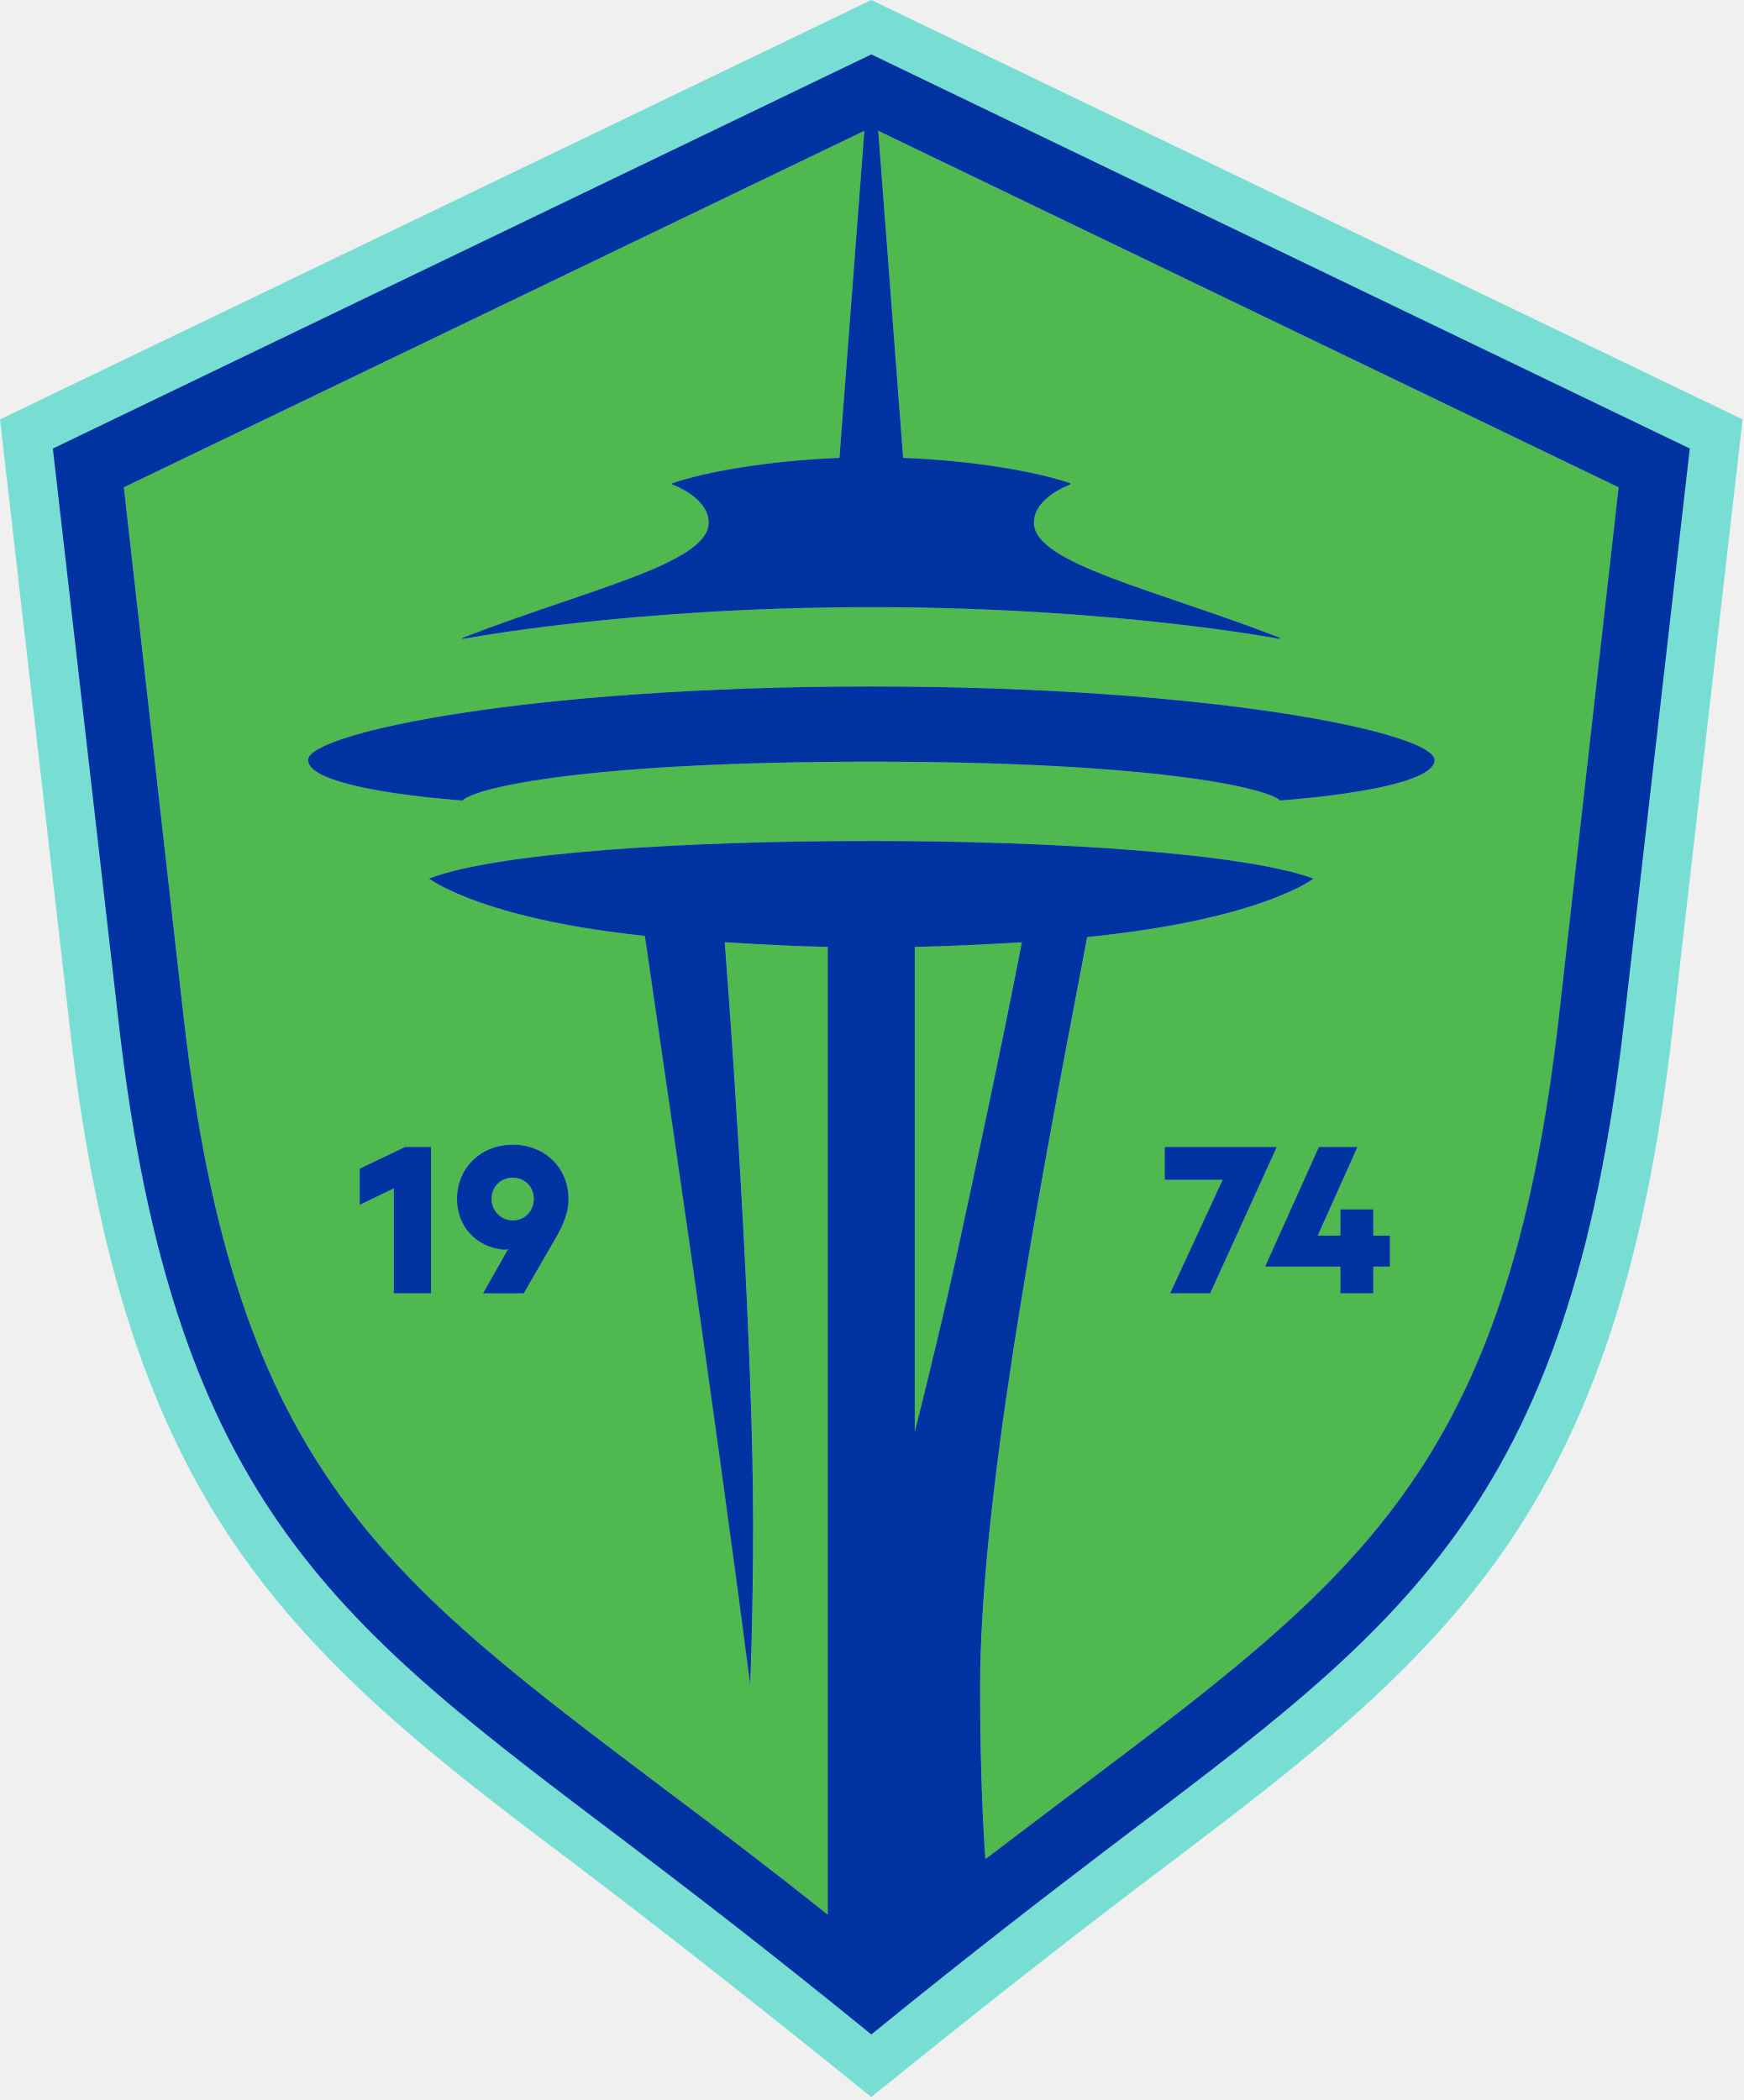
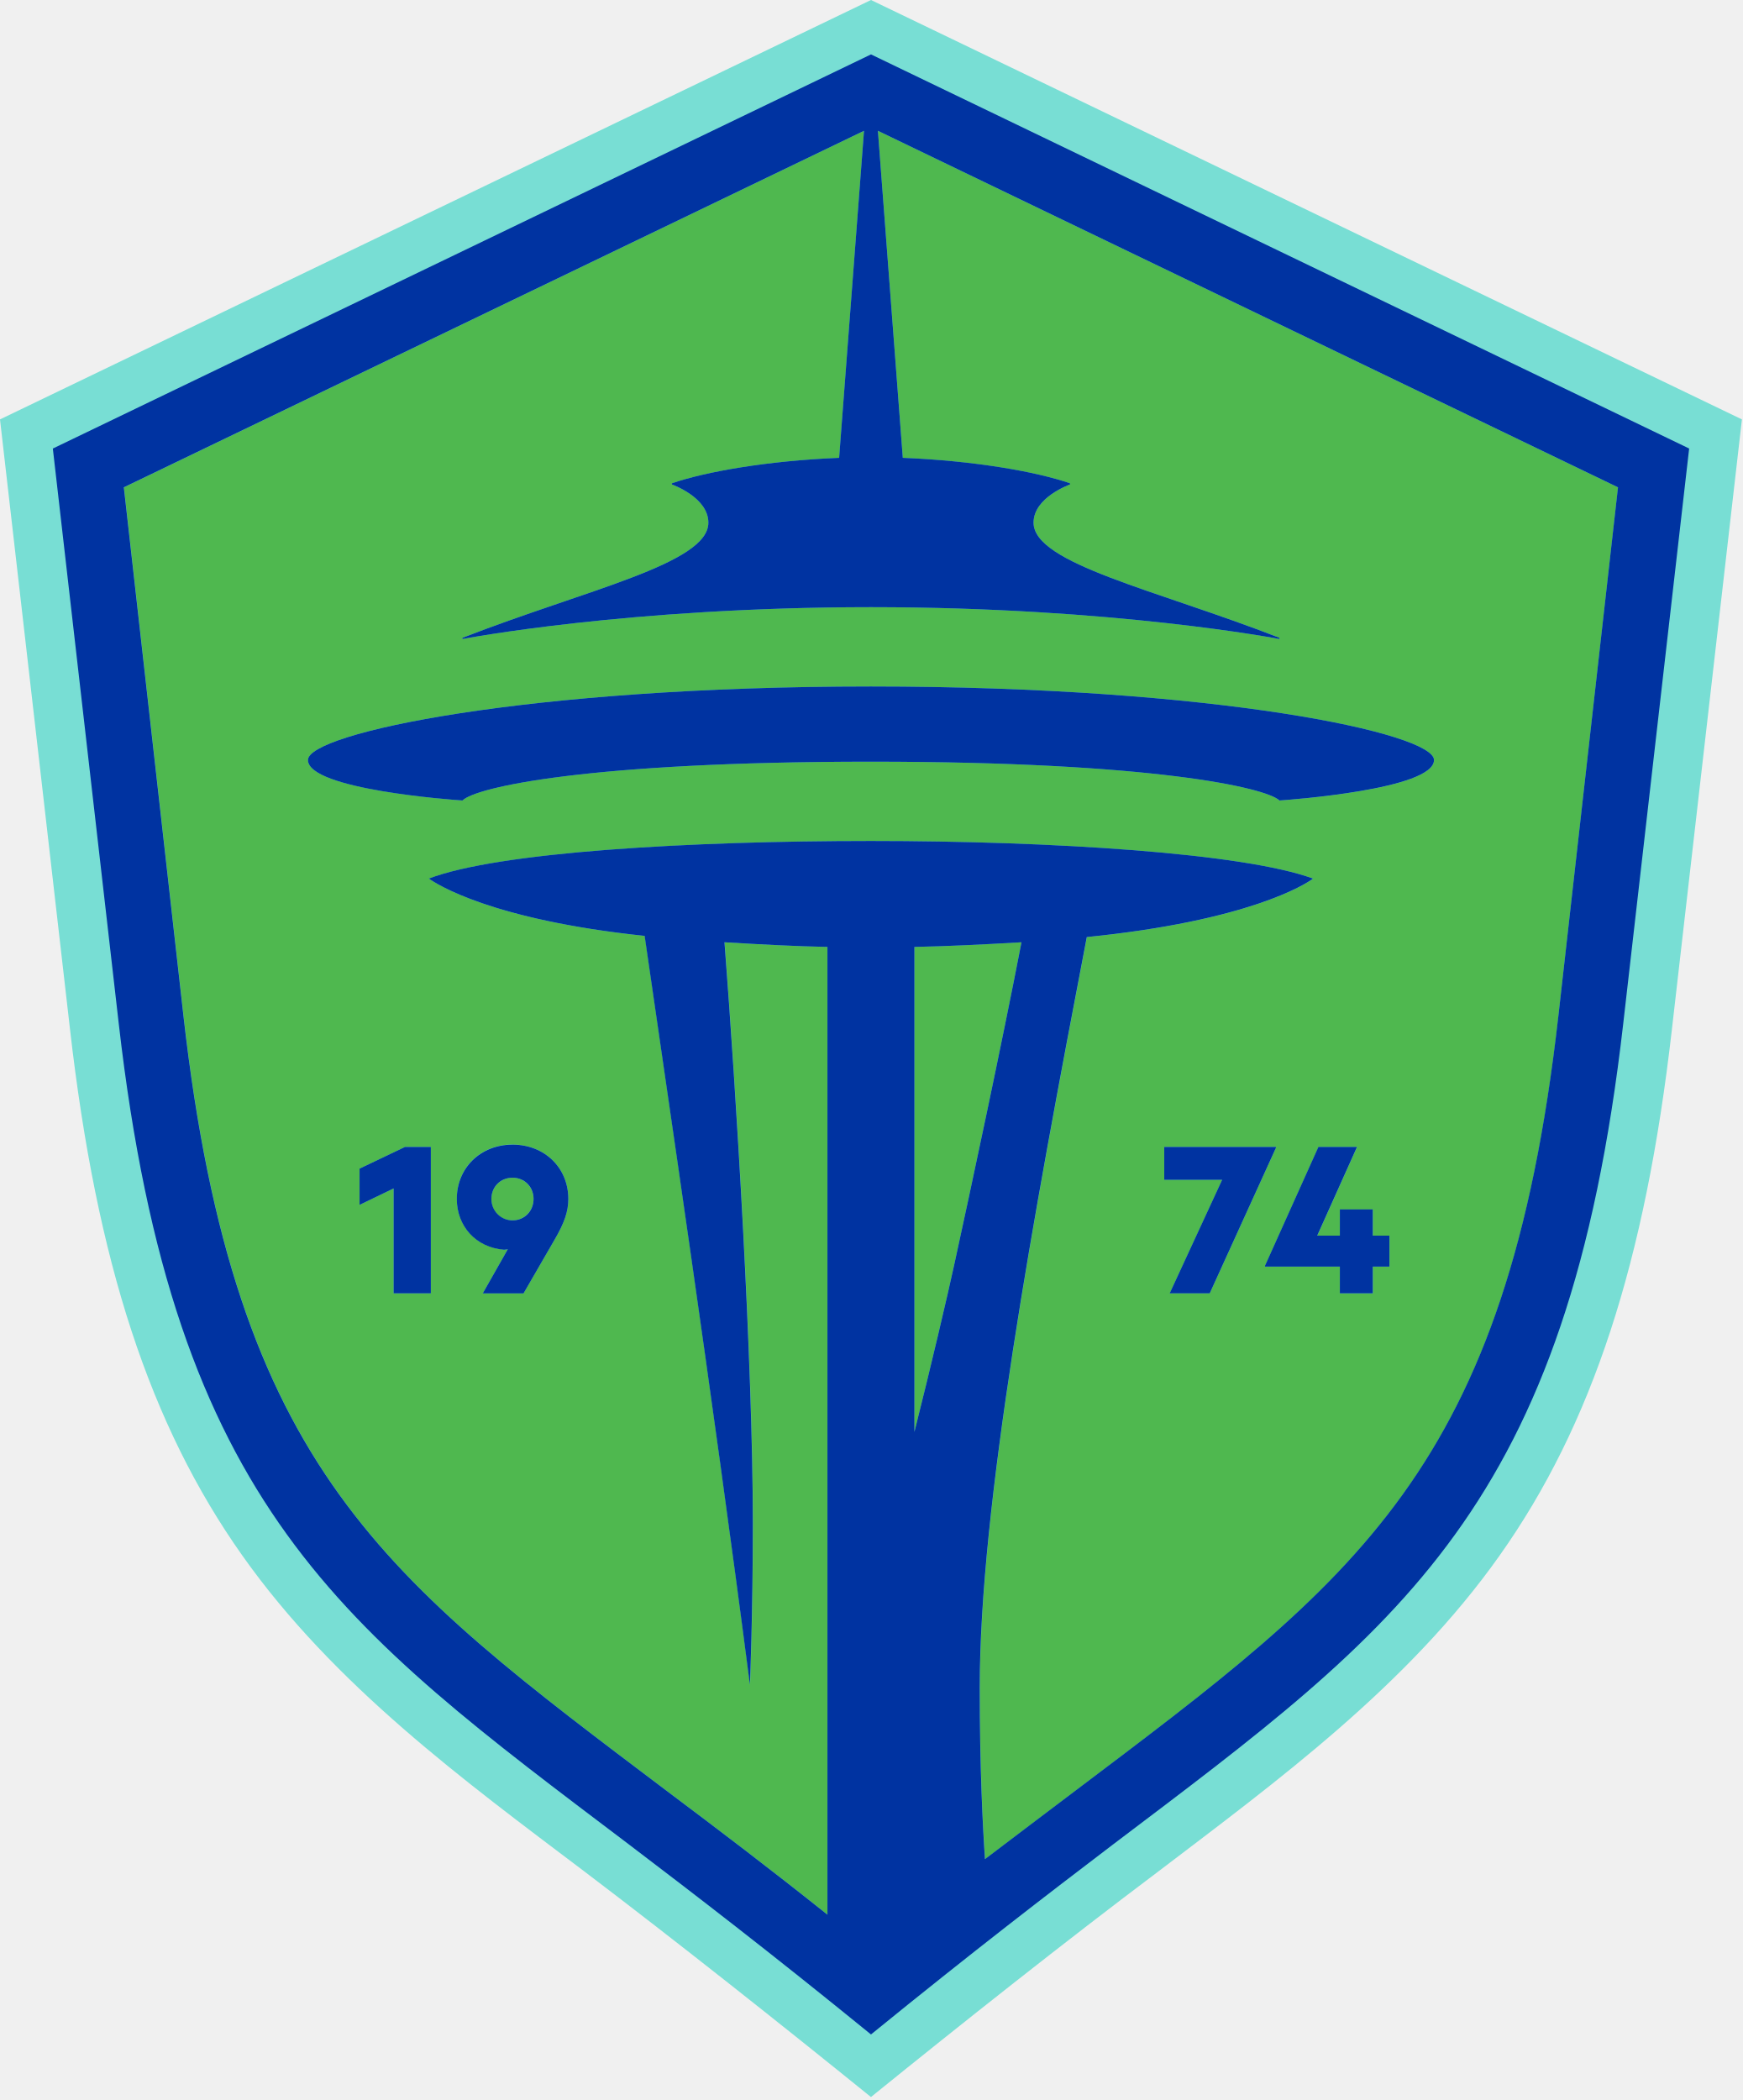
- <svg xmlns="http://www.w3.org/2000/svg" width="582" height="701" viewBox="0 0 582 701" fill="none">
-   <path d="M290.83 0L581.64 140L558.27 343.53C549.38 421.36 531.63 475.61 500.72 519.26C470.01 562.7 426.37 594.57 386.79 624.7C355.7 648.07 321.14 675.48 290.82 700.01C260.5 675.49 225.94 648.07 194.85 624.5C155.26 594.57 111.62 562.7 80.92 519.26C50.03 475.62 32.26 421.36 23.37 343.53L0 140L290.83 0Z" fill="#78DED4" />
-   <path d="M305.33 316.09V478C310.74 456.55 316.53 431.82 318.67 421.96C324.08 397.23 334.51 348.54 341.08 314.54C327.56 315.31 316.15 315.9 305.33 316.09Z" fill="#4FB84F" />
-   <path d="M171.15 407.36C175.12 407.36 178.15 404.18 178.15 400.21C178.15 396.24 175.12 393.13 171.15 393.13C167.18 393.13 164.07 396.16 164.07 400.21C164.07 404.26 167.02 407.36 171.15 407.36Z" fill="#4FB84F" />
-   <path d="M520.37 339.09L540.27 162.68L293.15 43.67L301.46 152.84C325.41 153.81 346.09 157.48 357.3 161.34V161.72C357.3 161.72 345.12 165.97 345.12 174.47C345.12 188.19 386.09 196.88 427.24 212.92V213.31C427.24 213.31 372.18 202.68 290.83 202.68C209.48 202.68 154.42 213.31 154.42 213.31V212.92C195.57 196.88 236.54 188.19 236.54 174.47C236.54 165.97 224.36 161.72 224.36 161.72V161.34C235.56 157.48 256.24 153.8 280.2 152.84L288.51 43.67L41.39 162.68L61.29 339.09C78.49 490.96 128.72 526.89 223.39 598.38C239.62 610.56 257.2 623.88 276.33 639.15V316.1C265.9 315.9 254.88 315.33 241.95 314.55C245.81 364.4 251.42 454.62 251.42 508.53C251.42 539.44 250.45 562.43 250.45 562.43C237.5 462.74 222.63 363.43 215.29 312.42C163.89 307.01 145.73 295.04 143.23 293.29C166.41 284.4 230.17 280.73 290.85 280.73C351.53 280.73 415.29 284.79 438.47 293.29C435.95 295.22 416.83 307.4 362.93 312.81C344.77 407.48 327.18 502.74 327.18 563.41C327.18 589.88 328.15 609.4 328.93 620.6C339.18 612.87 349.02 605.33 358.29 598.38C452.96 526.89 503.2 490.96 520.39 339.09H520.37ZM171.16 382.07C181.82 382.07 189.78 389.8 189.78 400.21C189.78 404.35 188.51 408.17 185.08 413.98L174.82 431.72H161.21L169.57 416.99C169.25 417.07 168.78 417.14 168.38 417.14C158.83 416.43 152.54 409.18 152.54 400.19C152.54 389.76 160.42 382.05 171.16 382.05V382.07ZM143.86 382.85V431.72H131.45V396.7L120.08 402.19V390.09L135.29 382.84H143.88H143.87L143.86 382.85ZM427.24 267.21C422.79 262.96 385.11 254.26 290.83 254.26C196.55 254.26 158.87 262.76 154.42 267.21C151.51 267.01 102.84 263.53 102.84 253.69C102.84 244.8 175.49 229.15 290.84 229.15C406.19 229.15 478.84 244.81 478.84 253.69C478.84 263.55 430.14 267.03 427.25 267.21H427.24ZM390.59 431.72L408.1 393.84H388.77V382.85H426.09V383.08L403.96 431.7H390.59V431.72ZM422.42 422.5L440.25 382.88H453.14L439.85 412.49H447.41V403.74H458.4V412.49H463.96V422.83H458.4V431.75H447.41V422.83H422.42V422.5Z" fill="#4FB84F" />
-   <path d="M426.07 382.85H388.75V393.84H408.08L390.57 431.72H403.94L426.07 383.1V382.85Z" fill="#0033A1" />
-   <path d="M447.39 431.72H458.38V422.8H463.94V412.46H458.38V403.7H447.39V412.46H439.83L453.12 382.85H440.23L422.4 422.49V422.8H447.39V431.72Z" fill="#0033A1" />
-   <path d="M120.06 390.1V402.19L131.44 396.7V431.72L143.86 431.72V382.85L135.25 382.85L120.06 390.1Z" fill="#0033A1" />
-   <path d="M168.37 417.16C168.77 417.16 169.25 417.08 169.56 417.01L161.2 431.74H174.81L185.07 414C188.48 408.19 189.77 404.37 189.77 400.23C189.77 389.8 181.81 382.09 171.15 382.09C160.49 382.09 152.53 389.82 152.53 400.23C152.53 409.22 158.82 416.46 168.37 417.18V417.16ZM171.16 393.13C175.13 393.13 178.16 396.16 178.16 400.21C178.16 404.26 175.13 407.37 171.16 407.37C167.19 407.37 164.08 404.19 164.08 400.21C164.08 396.23 167.03 393.13 171.16 393.13Z" fill="#0033A1" />
-   <path d="M290.83 18.16L17.64 149.73L39.66 341.77C58.2 503.68 114.04 543.09 210.07 615.74C231.91 632.35 256.63 651.28 290.83 679.12C325.03 651.3 349.76 632.36 371.59 615.74C467.62 543.09 523.46 503.68 542 341.77L564.02 149.72L290.83 18.16ZM305.33 478V316.09C316.15 315.89 327.55 315.32 341.08 314.54C334.51 348.54 324.08 397.23 318.67 421.96C316.54 431.82 310.74 456.55 305.33 478ZM328.89 620.6C328.12 609.4 327.14 589.88 327.14 563.4C327.14 502.73 344.73 407.49 362.89 312.8C416.79 307.39 435.92 295.21 438.43 293.28C415.25 284.78 351.49 280.72 290.81 280.72C230.13 280.72 166.37 284.4 143.19 293.28C145.71 295.03 163.87 307 215.25 312.41C222.59 363.42 237.47 462.73 250.41 562.42C250.41 562.42 251.38 539.42 251.38 508.52C251.38 454.62 245.77 364.38 241.91 314.54C254.86 315.31 265.86 315.9 276.29 316.09V639.14C257.16 623.87 239.59 610.55 223.35 598.37C128.68 526.88 78.44 490.95 61.25 339.08L41.35 162.67L288.5 43.66L280.19 152.83C256.24 153.8 235.56 157.47 224.35 161.33V161.72C224.35 161.72 236.53 165.97 236.53 174.47C236.53 188.19 195.56 196.88 154.41 212.92V213.31C154.41 213.31 209.47 202.68 290.82 202.68C372.17 202.68 427.23 213.31 427.23 213.31V212.92C386.08 196.88 345.11 188.19 345.11 174.47C345.11 165.97 357.29 161.72 357.29 161.72V161.33C346.09 157.47 325.41 153.79 301.45 152.83L293.14 43.66L540.26 162.67L520.36 339.08C503.16 490.95 452.94 526.88 358.26 598.37C348.99 605.32 339.13 612.87 328.9 620.59H328.89V620.6Z" fill="#0033A1" />
-   <path d="M478.83 253.69C478.83 244.8 406.18 229.15 290.83 229.15C175.48 229.15 102.83 244.81 102.83 253.69C102.83 263.55 151.53 267.03 154.42 267.21C158.87 262.76 196.55 254.26 290.83 254.26C385.11 254.26 422.79 262.96 427.24 267.21C430.15 267.01 478.83 263.53 478.83 253.69Z" fill="#0033A1" />
+ <svg xmlns="http://www.w3.org/2000/svg" width="581" height="700" viewBox="0 0 581 700" fill="none">
+   <g clip-path="url(#clip0_38_553)">
+     <path d="M290.33 0L580.641 139.8L557.311 343.04C548.436 420.759 530.717 474.932 499.86 518.519C469.202 561.897 425.637 593.722 386.125 623.809C355.089 647.146 320.588 674.516 290.32 699.011C260.052 674.526 225.552 647.146 194.515 623.609C154.993 593.722 111.428 561.897 80.781 518.519C49.944 474.942 32.205 420.759 23.33 343.04L0 139.8L290.33 0Z" fill="#78DED4" />
+     <path d="M304.805 315.639V477.318C310.206 455.899 315.986 431.204 318.122 421.358C323.523 396.663 333.935 348.043 340.494 314.091C326.997 314.86 315.607 315.449 304.805 315.639Z" fill="#4FB84F" />
+     <path d="M170.856 406.779C174.819 406.779 177.844 403.603 177.844 399.639C177.844 395.675 174.819 392.569 170.856 392.569C166.893 392.569 163.788 395.595 163.788 399.639C163.788 403.683 166.733 406.779 170.856 406.779Z" fill="#4FB84F" />
+     <path d="M519.476 338.606L539.342 162.448L292.646 43.608L300.942 152.622C324.851 153.591 345.495 157.255 356.686 161.11V161.489C356.686 161.489 344.527 165.733 344.527 174.221C344.527 187.922 385.427 196.599 426.506 212.616V213.006C426.506 213.006 371.54 202.391 290.33 202.391C209.12 202.391 154.155 213.006 154.155 213.006V212.616C195.234 196.599 236.134 187.922 236.134 174.221C236.134 165.733 223.974 161.489 223.974 161.489V161.11C235.155 157.255 255.8 153.581 279.719 152.622L288.014 43.608L41.319 162.448L61.185 338.606C78.355 490.26 128.499 526.138 223.006 597.526C239.208 609.689 256.758 622.99 275.855 638.238V315.649C265.443 315.449 254.442 314.88 241.534 314.101C245.388 363.88 250.988 453.971 250.988 507.805C250.988 538.67 250.02 561.628 250.02 561.628C237.092 462.08 222.247 362.912 214.92 311.974C163.608 306.572 145.48 294.619 142.984 292.872C166.124 283.994 229.775 280.33 290.35 280.33C350.926 280.33 414.576 284.384 437.717 292.872C435.201 294.799 416.114 306.962 362.306 312.364C344.178 406.899 326.618 502.023 326.618 562.606C326.618 589.039 327.586 608.531 328.365 619.715C338.597 611.996 348.42 604.466 357.674 597.526C452.182 526.138 502.335 490.26 519.496 338.606H519.476ZM170.866 381.525C181.508 381.525 189.454 389.244 189.454 399.639C189.454 403.773 188.186 407.588 184.762 413.389L174.52 431.104H160.933L169.279 416.395C168.959 416.475 168.49 416.545 168.091 416.545C158.557 415.836 152.278 408.596 152.278 399.619C152.278 389.204 160.144 381.505 170.866 381.505V381.525ZM143.613 382.304V431.104H131.224V396.134L119.874 401.616V389.534L135.058 382.294H143.633H143.623L143.613 382.304ZM426.506 266.829C422.064 262.585 384.448 253.897 290.33 253.897C196.212 253.897 158.597 262.385 154.155 266.829C151.25 266.629 102.663 263.154 102.663 253.328C102.663 244.451 175.188 228.823 290.34 228.823C405.492 228.823 478.017 244.461 478.017 253.328C478.017 263.174 429.401 266.649 426.516 266.829H426.506ZM389.919 431.104L407.399 393.278H388.102V382.304H425.358V382.534L403.266 431.084H389.919V431.104ZM421.694 421.897L439.494 382.334H452.361L439.094 411.902H446.641V403.164H457.612V411.902H463.163V422.227H457.612V431.134H446.641V422.227H421.694V421.897Z" fill="#4FB84F" />
+     <path d="M425.338 382.304H388.082V393.278H407.379L389.899 431.104H403.246L425.338 382.554V382.304Z" fill="#0033A1" />
+     <path d="M446.621 431.104H457.592V422.197H463.143V411.872H457.592V403.124H446.621V411.872H439.074L452.341 382.304H439.474L421.674 421.887V422.197H446.621V431.104Z" fill="#0033A1" />
+     <path d="M119.854 389.544V401.616L131.214 396.134V431.104H143.613V382.304H135.018L119.854 389.544Z" fill="#0033A1" />
+     <path d="M168.081 416.565C168.48 416.565 168.959 416.485 169.269 416.415L160.923 431.124H174.51L184.752 413.409C188.156 407.608 189.444 403.793 189.444 399.659C189.444 389.244 181.498 381.545 170.856 381.545C160.214 381.545 152.268 389.264 152.268 399.659C152.268 408.636 158.547 415.866 168.081 416.585V416.565ZM170.866 392.569C174.829 392.569 177.854 395.595 177.854 399.639C177.854 403.683 174.829 406.789 170.866 406.789C166.903 406.789 163.798 403.613 163.798 399.639C163.798 395.665 166.743 392.569 170.866 392.569Z" fill="#0033A1" />
+     <path d="M290.33 18.134L17.61 149.516L39.592 341.282C58.1 502.961 113.844 542.315 209.709 614.862C231.512 631.448 256.189 650.351 290.33 678.151C324.472 650.371 349.159 631.458 370.952 614.862C466.817 542.315 522.561 502.961 541.069 341.282L563.051 149.506L290.33 18.134ZM304.805 477.318V315.639C315.607 315.439 326.987 314.87 340.494 314.091C333.935 348.043 323.523 396.663 318.122 421.358C315.996 431.204 310.206 455.899 304.805 477.318ZM328.325 619.715C327.556 608.531 326.578 589.039 326.578 562.596C326.578 502.013 344.138 406.909 362.266 312.354C416.074 306.951 435.171 294.789 437.677 292.862C414.536 284.374 350.886 280.32 290.31 280.32C229.735 280.32 166.084 283.994 142.944 292.862C145.46 294.609 163.588 306.562 214.88 311.964C222.208 362.902 237.062 462.07 249.98 561.618C249.98 561.618 250.948 538.65 250.948 507.795C250.948 453.971 245.348 363.86 241.494 314.091C254.422 314.86 265.403 315.449 275.815 315.639V638.228C256.718 622.98 239.178 609.679 222.966 597.516C128.459 526.128 78.305 490.25 61.145 338.596L41.279 162.438L288.004 43.598L279.709 152.612C255.8 153.581 235.155 157.245 223.965 161.1V161.489C223.965 161.489 236.124 165.733 236.124 174.221C236.124 187.922 195.224 196.599 154.145 212.616V213.006C154.145 213.006 209.11 202.391 290.32 202.391C371.531 202.391 426.496 213.006 426.496 213.006V212.616C385.417 196.599 344.517 187.922 344.517 174.221C344.517 165.733 356.676 161.489 356.676 161.489V161.1C345.495 157.245 324.851 153.571 300.932 152.612L292.636 43.598L539.332 162.438L519.466 338.596C502.295 490.25 452.162 526.128 357.644 597.516C348.39 604.457 338.547 611.996 328.335 619.705H328.325V619.715Z" fill="#0033A1" />
+     <path d="M478.007 253.328C478.007 244.451 405.482 228.823 290.33 228.823C175.178 228.823 102.653 244.461 102.653 253.328C102.653 263.174 151.27 266.649 154.155 266.829C158.597 262.385 196.212 253.897 290.33 253.897C384.448 253.897 422.064 262.585 426.506 266.829C429.411 266.629 478.007 263.154 478.007 253.328Z" fill="#0033A1" />
+   </g>
+   <defs>
+     <clipPath id="clip0_38_553">
+       <rect width="581" height="700" fill="white" />
+     </clipPath>
+   </defs>
</svg>
